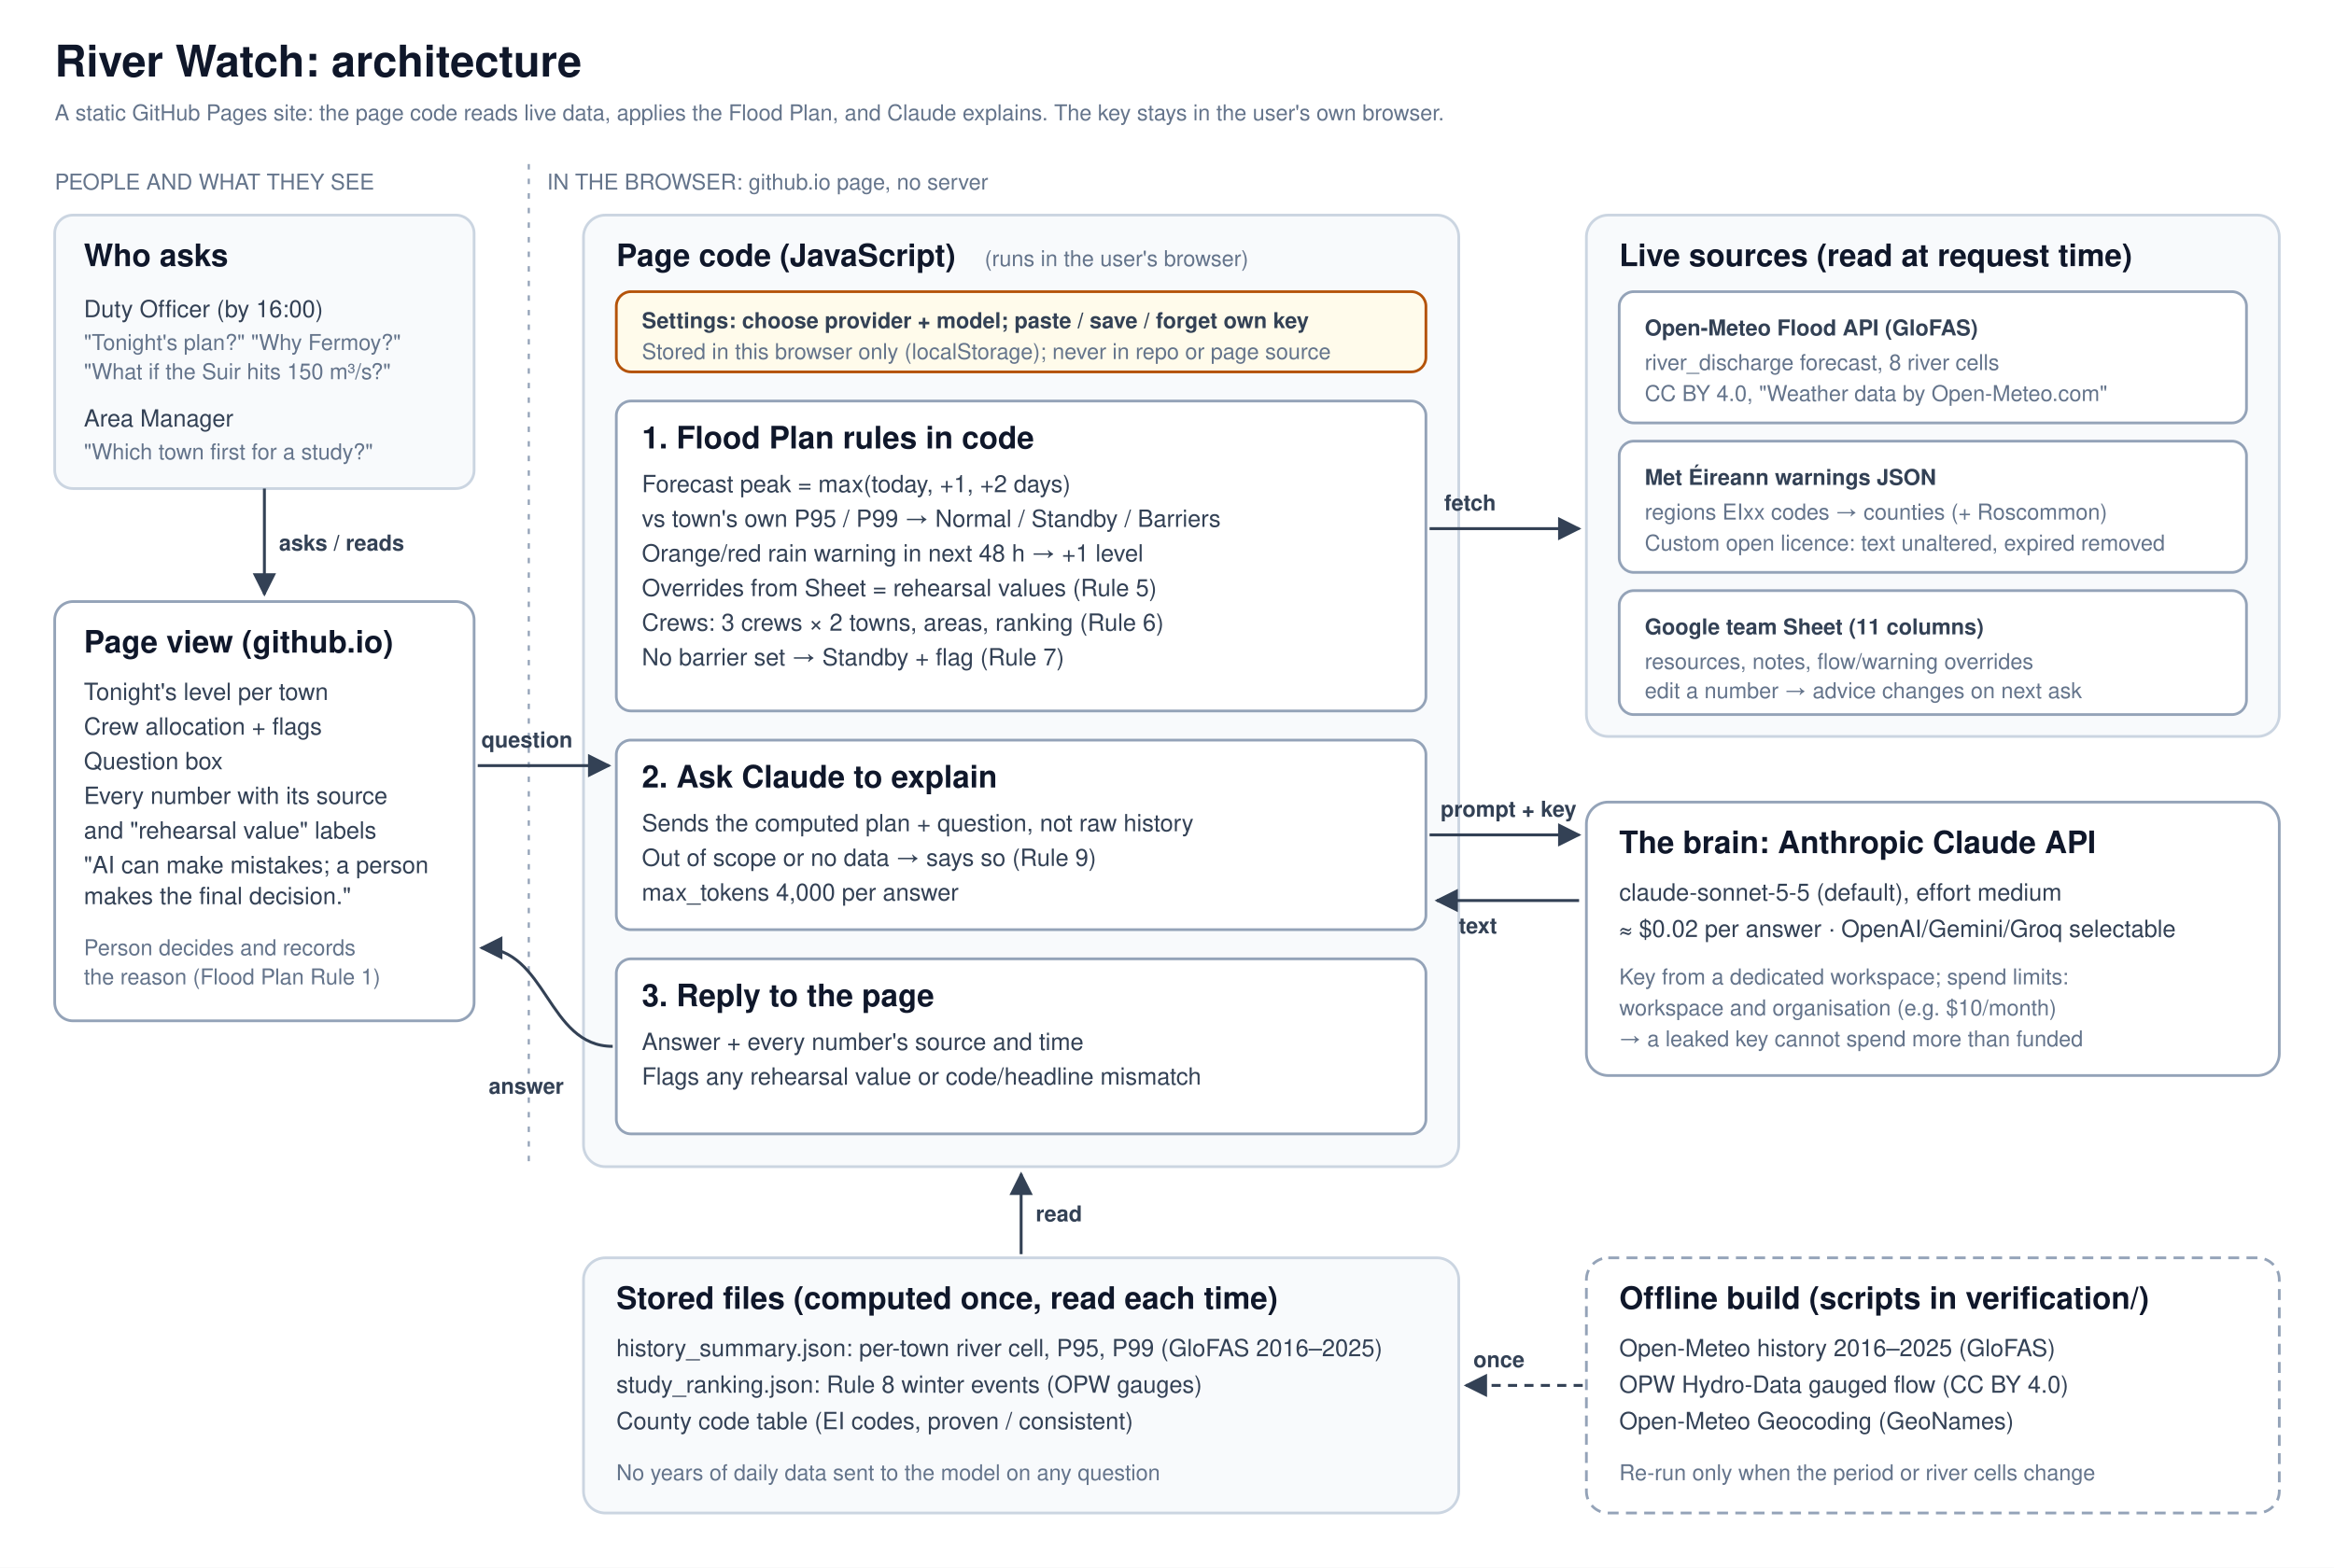
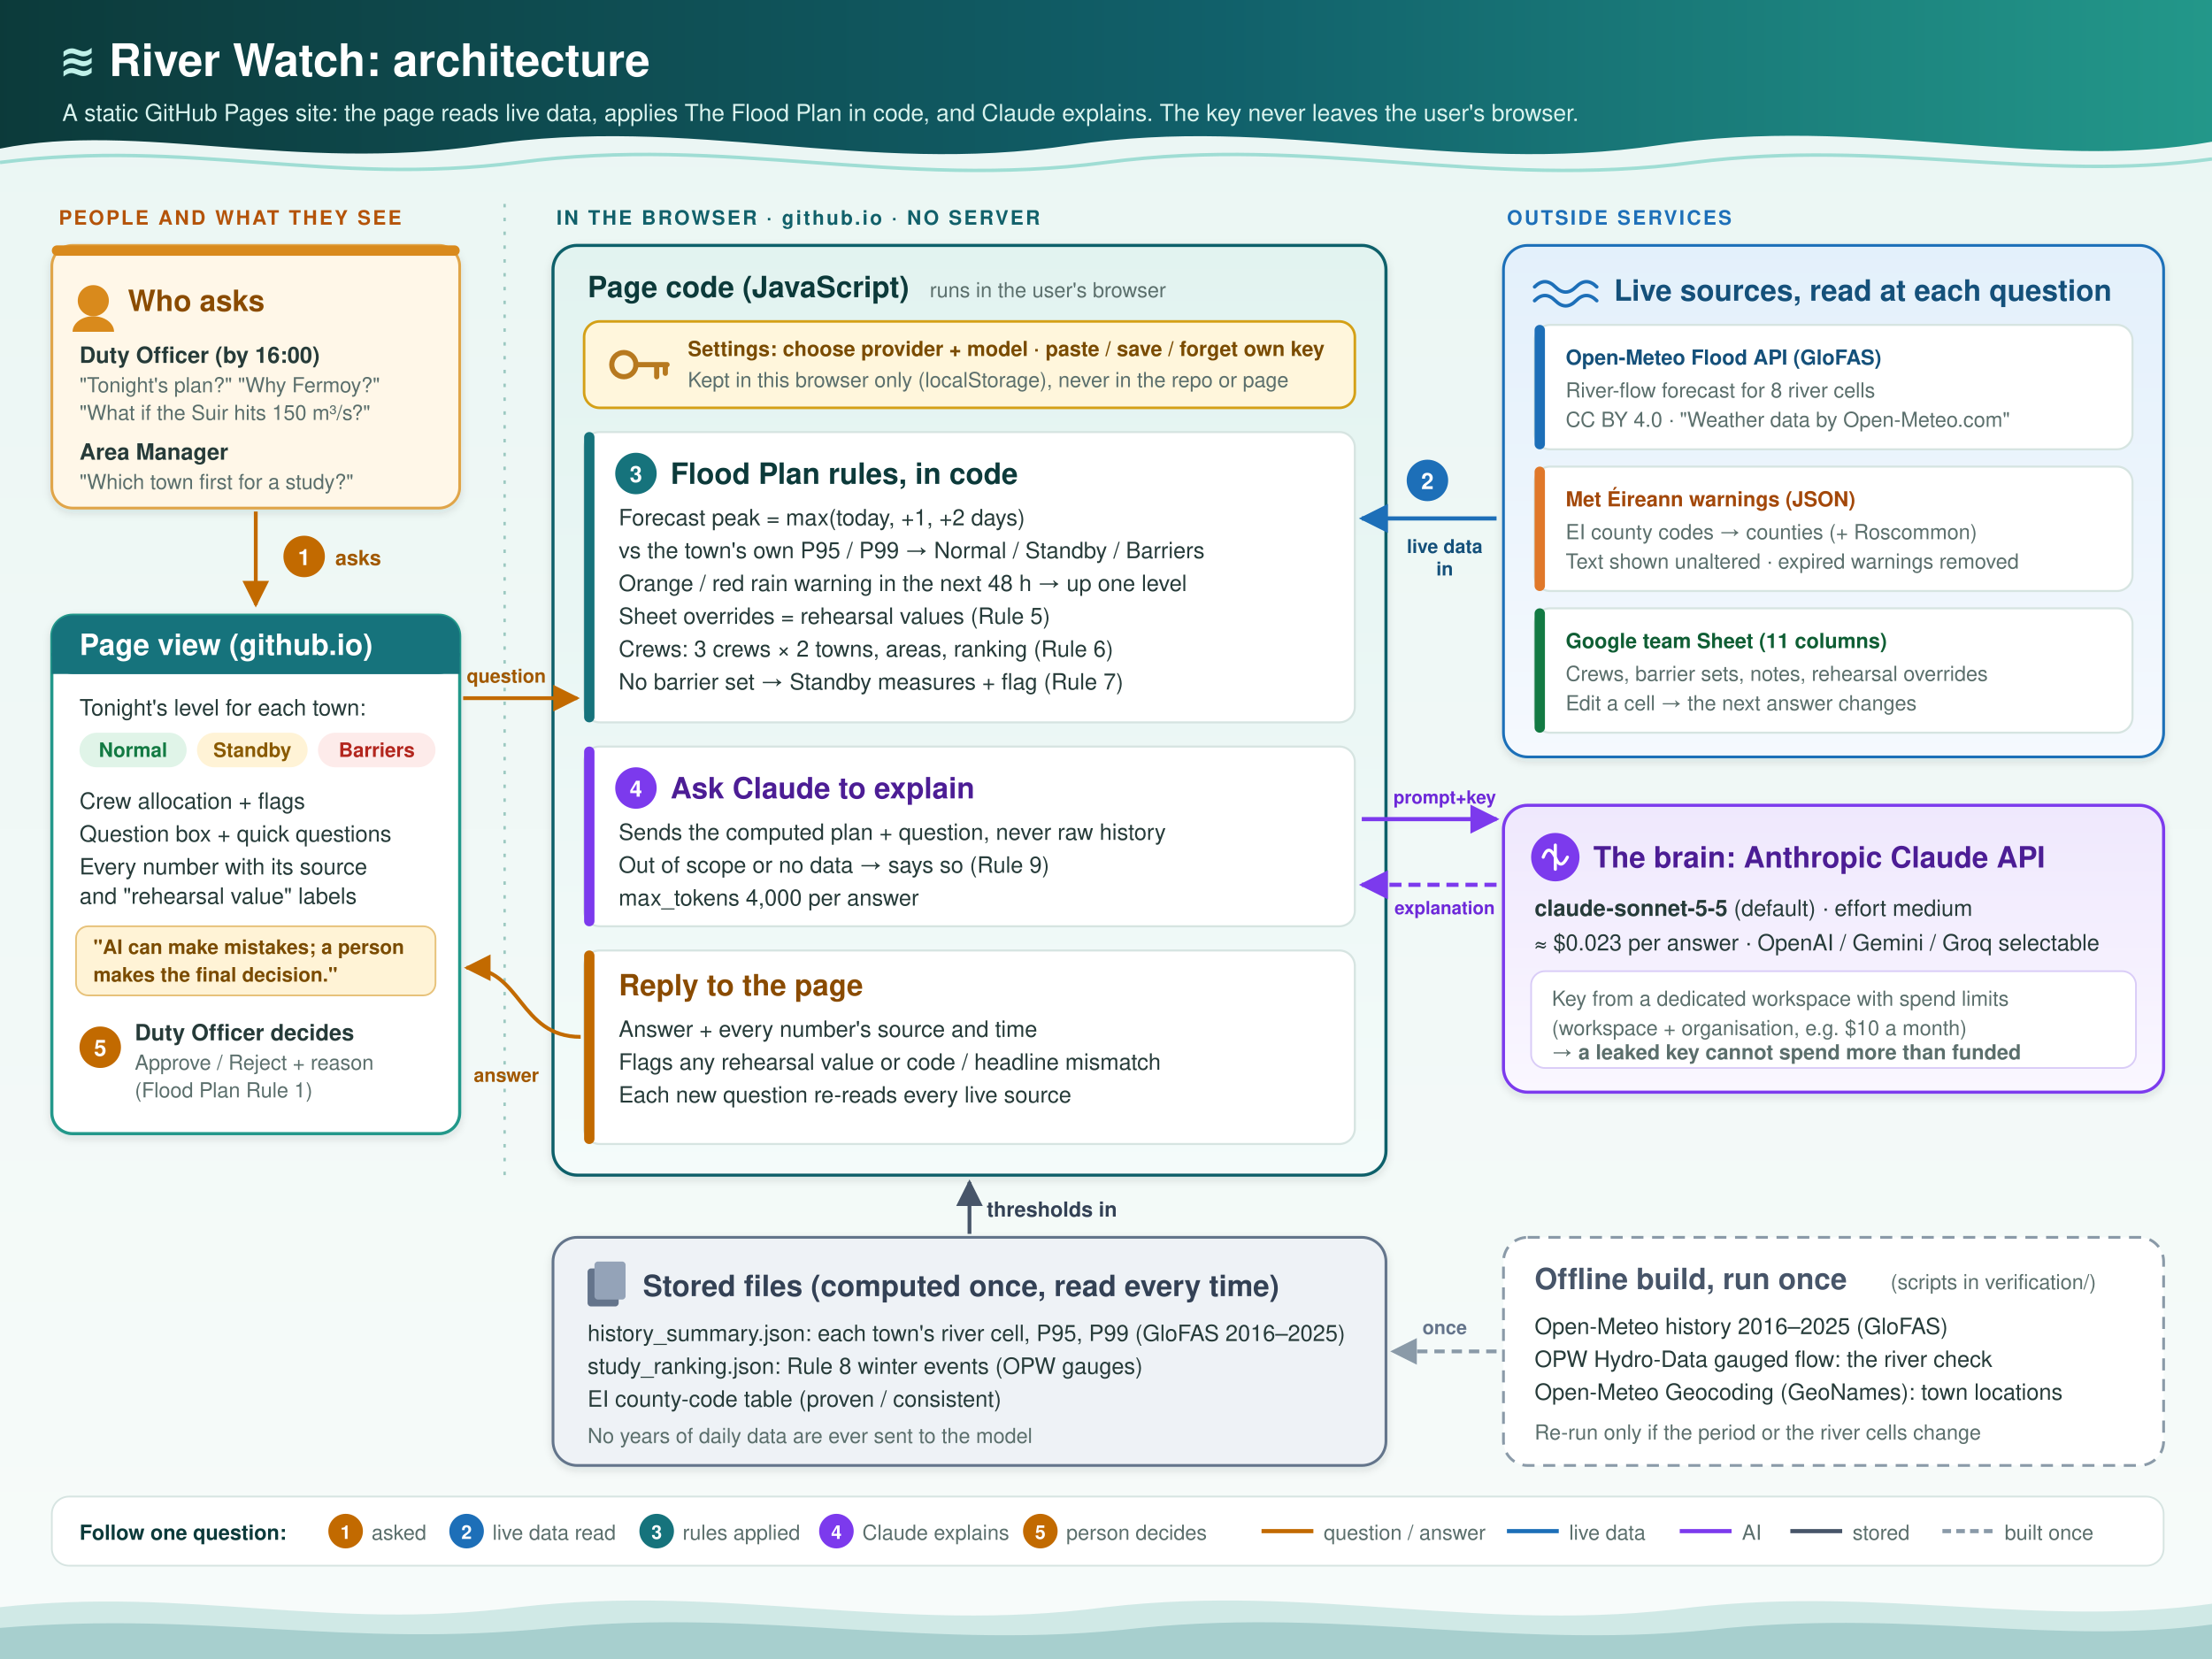
- <svg xmlns="http://www.w3.org/2000/svg" viewBox="0 0 1280 860" width="1280" height="860" font-family="Segoe UI, Helvetica, Arial, sans-serif">
+ <svg xmlns="http://www.w3.org/2000/svg" viewBox="0 0 1280 960" width="1280" height="960" font-family="Segoe UI, Helvetica, Arial, sans-serif">
  <defs>
-     <marker id="arr" viewBox="0 0 10 10" refX="9" refY="5" markerWidth="8" markerHeight="8" orient="auto-start-reverse">
-       <path d="M0,0 L10,5 L0,10 z" fill="#334155" />
+     <linearGradient id="river" x1="0" y1="0" x2="1" y2="0">
+       <stop offset="0" stop-color="#0c3a3a" />
+       <stop offset="0.55" stop-color="#11606a" />
+       <stop offset="1" stop-color="#23988a" />
+     </linearGradient>
+     <linearGradient id="bg" x1="0" y1="0" x2="0" y2="1">
+       <stop offset="0" stop-color="#eaf6f3" />
+       <stop offset="1" stop-color="#f7fbfa" />
+     </linearGradient>
+     <linearGradient id="codeFill" x1="0" y1="0" x2="0" y2="1">
+       <stop offset="0" stop-color="#e2f3f0" />
+       <stop offset="1" stop-color="#f4fbfa" />
+     </linearGradient>
+     <linearGradient id="waterFill" x1="0" y1="0" x2="0" y2="1">
+       <stop offset="0" stop-color="#e3f0fb" />
+       <stop offset="1" stop-color="#f5f9fe" />
+     </linearGradient>
+     <linearGradient id="brainFill" x1="0" y1="0" x2="0" y2="1">
+       <stop offset="0" stop-color="#efe8fd" />
+       <stop offset="1" stop-color="#faf7ff" />
+     </linearGradient>
+     <filter id="shadow" x="-5%" y="-5%" width="110%" height="115%">
+       <feDropShadow dx="0" dy="2" stdDeviation="2.5" flood-color="#0c3a3a" flood-opacity="0.12" />
+     </filter>
+     <marker id="aAmber" viewBox="0 0 10 10" refX="9" refY="5" markerWidth="7" markerHeight="7" orient="auto-start-reverse">
+       <path d="M0,0 L10,5 L0,10 z" fill="#c26a00" />
+     </marker>
+     <marker id="aBlue" viewBox="0 0 10 10" refX="9" refY="5" markerWidth="7" markerHeight="7" orient="auto-start-reverse">
+       <path d="M0,0 L10,5 L0,10 z" fill="#1d6fb8" />
+     </marker>
+     <marker id="aPurple" viewBox="0 0 10 10" refX="9" refY="5" markerWidth="7" markerHeight="7" orient="auto-start-reverse">
+       <path d="M0,0 L10,5 L0,10 z" fill="#7c3aed" />
+     </marker>
+     <marker id="aSlate" viewBox="0 0 10 10" refX="9" refY="5" markerWidth="7" markerHeight="7" orient="auto-start-reverse">
+       <path d="M0,0 L10,5 L0,10 z" fill="#475569" />
+     </marker>
+     <marker id="aGrey" viewBox="0 0 10 10" refX="9" refY="5" markerWidth="7" markerHeight="7" orient="auto-start-reverse">
+       <path d="M0,0 L10,5 L0,10 z" fill="#8a9aa8" />
    </marker>
    <style>
-       .box{fill:#ffffff;stroke:#94a3b8;stroke-width:1.5}
-       .grp{fill:#f8fafc;stroke:#cbd5e1;stroke-width:1.5}
-       .h{font-size:17px;font-weight:600;fill:#0f172a}
-       .s{font-size:13px;fill:#334155}
-       .t{font-size:12px;fill:#64748b}
-       .lab{font-size:12px;fill:#334155;font-weight:600}
-       .ln{stroke:#334155;stroke-width:1.6;fill:none;marker-end:url(#arr)}
-       .ln2{stroke:#334155;stroke-width:1.6;fill:none;marker-end:url(#arr);stroke-dasharray:5 4}
+       .h{font-size:17px;font-weight:700}
+       .s{font-size:13px;fill:#263b39}
+       .t{font-size:12px;fill:#5b6f6c}
+       .lab{font-size:12px;font-weight:700}
+       .zone{font-size:11.5px;font-weight:700;letter-spacing:1.2px}
+       .card{fill:#ffffff;stroke:#d6e4e1;stroke-width:1.2}
+       .badgeT{font-size:13px;font-weight:800;fill:#ffffff;text-anchor:middle}
    </style>
  </defs>
-   <rect width="1280" height="860" fill="#ffffff" />
-   <text x="30" y="42" font-size="24" font-weight="700" fill="#0f172a">River Watch: architecture</text>
-   <text x="30" y="66" class="t">A static GitHub Pages site: the page code reads live data, applies the Flood Plan, and Claude explains. The key stays in the user's own browser.</text>
-   <line x1="290" y1="90" x2="290" y2="640" stroke="#94a3b8" stroke-width="1.2" stroke-dasharray="3 5" />
-   <text x="30" y="104" class="t">PEOPLE AND WHAT THEY SEE</text>
-   <text x="300" y="104" class="t">IN THE BROWSER: github.io page, no server</text>
-   <rect x="30" y="118" width="230" height="150" rx="10" class="grp" />
-   <text x="46" y="146" class="h">Who asks</text>
-   <text x="46" y="174" class="s">Duty Officer (by 16:00)</text>
-   <text x="46" y="192" class="t">"Tonight's plan?" "Why Fermoy?"</text>
-   <text x="46" y="208" class="t">"What if the Suir hits 150 m³/s?"</text>
-   <text x="46" y="234" class="s">Area Manager</text>
-   <text x="46" y="252" class="t">"Which town first for a study?"</text>
-   <rect x="30" y="330" width="230" height="230" rx="10" class="box" stroke="#2563eb" />
-   <text x="46" y="358" class="h" fill="#1d4ed8">Page view (github.io)</text>
-   <text x="46" y="384" class="s">Tonight's level per town</text>
-   <text x="46" y="403" class="s">Crew allocation + flags</text>
-   <text x="46" y="422" class="s">Question box</text>
-   <text x="46" y="441" class="s">Every number with its source</text>
-   <text x="46" y="460" class="s">and "rehearsal value" labels</text>
-   <text x="46" y="479" class="s">"AI can make mistakes; a person</text>
-   <text x="46" y="496" class="s">makes the final decision."</text>
-   <text x="46" y="524" class="t">Person decides and records</text>
-   <text x="46" y="540" class="t">the reason (Flood Plan Rule 1)</text>
-   <path d="M145,268 L145,326" class="ln" />
-   <text x="153" y="302" class="lab">asks / reads</text>
-   <rect x="320" y="118" width="480" height="522" rx="12" class="grp" stroke="#0f172a" />
-   <text x="338" y="146" class="h">Page code (JavaScript)</text>
-   <text x="540" y="146" class="t">(runs in the user's browser)</text>
-   <rect x="338" y="160" width="444" height="44" rx="8" fill="#fffbeb" stroke="#b45309" stroke-width="1.5" />
-   <text x="352" y="180" class="lab" fill="#92400e">Settings: choose provider + model; paste / save / forget own key</text>
-   <text x="352" y="197" class="t" fill="#92400e">Stored in this browser only (localStorage); never in repo or page source</text>
-   <rect x="338" y="220" width="444" height="170" rx="8" class="box" />
-   <text x="352" y="246" class="h">1. Flood Plan rules in code</text>
-   <text x="352" y="270" class="s">Forecast peak = max(today, +1, +2 days)</text>
-   <text x="352" y="289" class="s">vs town's own P95 / P99 → Normal / Standby / Barriers</text>
-   <text x="352" y="308" class="s">Orange/red rain warning in next 48 h → +1 level</text>
-   <text x="352" y="327" class="s">Overrides from Sheet = rehearsal values (Rule 5)</text>
-   <text x="352" y="346" class="s">Crews: 3 crews × 2 towns, areas, ranking (Rule 6)</text>
-   <text x="352" y="365" class="s">No barrier set → Standby + flag (Rule 7)</text>
-   <rect x="338" y="406" width="444" height="104" rx="8" class="box" />
-   <text x="352" y="432" class="h">2. Ask Claude to explain</text>
-   <text x="352" y="456" class="s">Sends the computed plan + question, not raw history</text>
-   <text x="352" y="475" class="s">Out of scope or no data → says so (Rule 9)</text>
-   <text x="352" y="494" class="s">max_tokens 4,000 per answer</text>
-   <rect x="338" y="526" width="444" height="96" rx="8" class="box" />
-   <text x="352" y="552" class="h">3. Reply to the page</text>
-   <text x="352" y="576" class="s">Answer + every number's source and time</text>
-   <text x="352" y="595" class="s">Flags any rehearsal value or code/headline mismatch</text>
-   <path d="M262,420 L334,420" class="ln" />
-   <text x="264" y="410" class="lab">question</text>
-   <path d="M336,574 C300,574 300,520 264,520" class="ln" />
-   <text x="268" y="600" class="lab">answer</text>
-   <rect x="870" y="118" width="380" height="286" rx="12" class="grp" stroke="#15803d" />
-   <text x="888" y="146" class="h" fill="#15803d">Live sources (read at request time)</text>
-   <rect x="888" y="160" width="344" height="72" rx="8" class="box" />
-   <text x="902" y="184" class="lab">Open-Meteo Flood API (GloFAS)</text>
-   <text x="902" y="203" class="t">river_discharge forecast, 8 river cells</text>
-   <text x="902" y="220" class="t">CC BY 4.0, "Weather data by Open-Meteo.com"</text>
-   <rect x="888" y="242" width="344" height="72" rx="8" class="box" />
-   <text x="902" y="266" class="lab">Met Éireann warnings JSON</text>
-   <text x="902" y="285" class="t">regions EIxx codes → counties (+ Roscommon)</text>
-   <text x="902" y="302" class="t">Custom open licence: text unaltered, expired removed</text>
-   <rect x="888" y="324" width="344" height="68" rx="8" class="box" />
-   <text x="902" y="348" class="lab">Google team Sheet (11 columns)</text>
-   <text x="902" y="367" class="t">resources, notes, flow/warning overrides</text>
-   <text x="902" y="383" class="t">edit a number → advice changes on next ask</text>
-   <path d="M784,290 L866,290" class="ln" />
-   <text x="792" y="280" class="lab">fetch</text>
-   <rect x="870" y="440" width="380" height="150" rx="12" class="box" stroke="#7c3aed" />
-   <text x="888" y="468" class="h" fill="#6d28d9">The brain: Anthropic Claude API</text>
-   <text x="888" y="494" class="s">claude-sonnet-5-5 (default), effort medium</text>
-   <text x="888" y="514" class="s">≈ $0.02 per answer · OpenAI/Gemini/Groq selectable</text>
-   <text x="888" y="540" class="t">Key from a dedicated workspace; spend limits:</text>
-   <text x="888" y="557" class="t">workspace and organisation (e.g. $10/month)</text>
-   <text x="888" y="574" class="t">→ a leaked key cannot spend more than funded</text>
-   <path d="M784,458 L866,458" class="ln" />
-   <text x="790" y="448" class="lab">prompt + key</text>
-   <path d="M866,494 L788,494" class="ln" />
-   <text x="800" y="512" class="lab">text</text>
-   <rect x="320" y="690" width="480" height="140" rx="12" class="grp" />
-   <text x="338" y="718" class="h">Stored files (computed once, read each time)</text>
-   <text x="338" y="744" class="s">history_summary.json: per-town river cell, P95, P99 (GloFAS 2016–2025)</text>
-   <text x="338" y="764" class="s">study_ranking.json: Rule 8 winter events (OPW gauges)</text>
-   <text x="338" y="784" class="s">County code table (EI codes, proven / consistent)</text>
-   <text x="338" y="812" class="t">No years of daily data sent to the model on any question</text>
-   <path d="M560,688 L560,644" class="ln" />
-   <text x="568" y="670" class="lab">read</text>
-   <rect x="870" y="690" width="380" height="140" rx="12" class="box" stroke-dasharray="6 4" />
-   <text x="888" y="718" class="h">Offline build (scripts in verification/)</text>
-   <text x="888" y="744" class="s">Open-Meteo history 2016–2025 (GloFAS)</text>
-   <text x="888" y="764" class="s">OPW Hydro-Data gauged flow (CC BY 4.0)</text>
-   <text x="888" y="784" class="s">Open-Meteo Geocoding (GeoNames)</text>
-   <text x="888" y="812" class="t">Re-run only when the period or river cells change</text>
-   <path d="M868,760 L804,760" class="ln2" />
-   <text x="808" y="750" class="lab">once</text>
+   <rect width="1280" height="960" fill="url(#bg)" />
+   <path d="M0,0 H1280 V82 C1180,100 1080,66 960,84 C840,102 740,66 620,84 C500,102 400,66 280,84 C170,100 80,70 0,86 Z" fill="url(#river)" />
+   <path d="M0,94 C110,80 190,108 300,94 C420,78 520,110 640,94 C760,78 860,110 980,94 C1090,80 1180,106 1280,92" fill="none" stroke="#7fd3c6" stroke-width="2" opacity="0.7" />
+   <text x="34" y="44" font-size="26" font-weight="800" fill="#ffffff">
+     <tspan fill="#bff0e8">≋</tspan>  River Watch: architecture</text>
+   <text x="36" y="70" font-size="13.5" fill="#d9f3ee">A static GitHub Pages site: the page reads live data, applies The Flood Plan in code, and Claude explains. The key never leaves the user's browser.</text>
+   <text x="34" y="130" class="zone" fill="#b45309">PEOPLE AND WHAT THEY SEE</text>
+   <text x="322" y="130" class="zone" fill="#11606a">IN THE BROWSER · github.io · NO SERVER</text>
+   <text x="872" y="130" class="zone" fill="#1d6fb8">OUTSIDE SERVICES</text>
+   <line x1="292" y1="118" x2="292" y2="680" stroke="#9cc9c1" stroke-width="1.4" stroke-dasharray="2 6" />
+   <g filter="url(#shadow)">
+     <rect x="30" y="142" width="236" height="152" rx="12" fill="#fff7e8" stroke="#e0a54a" stroke-width="1.6" />
+   </g>
+   <rect x="30" y="142" width="236" height="6" rx="3" fill="#d98a1c" />
+   <circle cx="54" cy="174" r="9" fill="#d98a1c" />
+   <path d="M42,192 a12,9 0 0 1 24,0" fill="#d98a1c" />
+   <text x="74" y="180" class="h" fill="#8a4b00">Who asks</text>
+   <text x="46" y="210" class="s" font-weight="600">Duty Officer (by 16:00)</text>
+   <text x="46" y="227" class="t">"Tonight's plan?" "Why Fermoy?"</text>
+   <text x="46" y="243" class="t">"What if the Suir hits 150 m³/s?"</text>
+   <text x="46" y="266" class="s" font-weight="600">Area Manager</text>
+   <text x="46" y="283" class="t">"Which town first for a study?"</text>
+   <path d="M148,296 L148,350" stroke="#c26a00" stroke-width="2.2" fill="none" marker-end="url(#aAmber)" />
+   <circle cx="176" cy="322" r="12" fill="#c26a00" />
+   <text x="176" y="327" class="badgeT">1</text>
+   <text x="194" y="327" class="lab" fill="#a15800">asks</text>
+   <g filter="url(#shadow)">
+     <rect x="30" y="356" width="236" height="300" rx="12" fill="#ffffff" stroke="#23988a" stroke-width="1.8" />
+   </g>
+   <rect x="30" y="356" width="236" height="34" rx="12" fill="#16737c" />
+   <rect x="30" y="378" width="236" height="12" fill="#16737c" />
+   <text x="46" y="379" class="h" fill="#ffffff">Page view (github.io)</text>
+   <text x="46" y="414" class="s">Tonight's level for each town:</text>
+   <rect x="46" y="424" width="62" height="20" rx="10" fill="#e0f4e8" />
+   <text x="77" y="438" font-size="11.5" font-weight="700" fill="#137a43" text-anchor="middle">Normal</text>
+   <rect x="114" y="424" width="64" height="20" rx="10" fill="#fff3d6" />
+   <text x="146" y="438" font-size="11.5" font-weight="700" fill="#8a5a00" text-anchor="middle">Standby</text>
+   <rect x="184" y="424" width="68" height="20" rx="10" fill="#fdebea" />
+   <text x="218" y="438" font-size="11.5" font-weight="700" fill="#b3261e" text-anchor="middle">Barriers</text>
+   <text x="46" y="468" class="s">Crew allocation + flags</text>
+   <text x="46" y="487" class="s">Question box + quick questions</text>
+   <text x="46" y="506" class="s">Every number with its source</text>
+   <text x="46" y="523" class="s">and "rehearsal value" labels</text>
+   <rect x="44" y="536" width="208" height="40" rx="7" fill="#fff3d6" stroke="#e7c27a" />
+   <text x="54" y="552" font-size="11.5" font-weight="700" fill="#7a4b00">"AI can make mistakes; a person</text>
+   <text x="54" y="568" font-size="11.5" font-weight="700" fill="#7a4b00">makes the final decision."</text>
+   <circle cx="58" cy="606" r="12" fill="#c26a00" />
+   <text x="58" y="611" class="badgeT">5</text>
+   <text x="78" y="602" class="s" font-weight="700" fill="#8a4b00">Duty Officer decides</text>
+   <text x="78" y="619" class="t">Approve / Reject + reason</text>
+   <text x="78" y="635" class="t">(Flood Plan Rule 1)</text>
+   <g filter="url(#shadow)">
+     <rect x="320" y="142" width="482" height="538" rx="14" fill="url(#codeFill)" stroke="#11606a" stroke-width="1.8" />
+   </g>
+   <text x="340" y="172" class="h" fill="#0c3a3a">Page code (JavaScript)</text>
+   <text x="538" y="172" class="t">runs in the user's browser</text>
+   <rect x="338" y="186" width="446" height="50" rx="9" fill="#fff6dc" stroke="#d4a017" stroke-width="1.5" />
+   <circle cx="361" cy="211" r="7" fill="none" stroke="#b7791f" stroke-width="3" />
+   <path d="M368,211 H386 M380,211 V218 M385,211 V216" stroke="#b7791f" stroke-width="3" fill="none" stroke-linecap="round" />
+   <text x="398" y="206" class="lab" fill="#7a4b00">Settings: choose provider + model · paste / save / forget own key</text>
+   <text x="398" y="224" class="t" fill="#8a5a00">Kept in this browser only (localStorage), never in the repo or page</text>
+   <rect x="338" y="250" width="446" height="168" rx="9" class="card" />
+   <rect x="338" y="250" width="6" height="168" rx="3" fill="#16737c" />
+   <circle cx="368" cy="274" r="12" fill="#16737c" />
+   <text x="368" y="279" class="badgeT">3</text>
+   <text x="388" y="280" class="h" fill="#0c3a3a">Flood Plan rules, in code</text>
+   <text x="358" y="304" class="s">Forecast peak = max(today, +1, +2 days)</text>
+   <text x="358" y="323" class="s">vs the town's own P95 / P99 → Normal / Standby / Barriers</text>
+   <text x="358" y="342" class="s">Orange / red rain warning in the next 48 h → up one level</text>
+   <text x="358" y="361" class="s">Sheet overrides = rehearsal values (Rule 5)</text>
+   <text x="358" y="380" class="s">Crews: 3 crews × 2 towns, areas, ranking (Rule 6)</text>
+   <text x="358" y="399" class="s">No barrier set → Standby measures + flag (Rule 7)</text>
+   <rect x="338" y="432" width="446" height="104" rx="9" class="card" />
+   <rect x="338" y="432" width="6" height="104" rx="3" fill="#7c3aed" />
+   <circle cx="368" cy="456" r="12" fill="#7c3aed" />
+   <text x="368" y="461" class="badgeT">4</text>
+   <text x="388" y="462" class="h" fill="#4c1d95">Ask Claude to explain</text>
+   <text x="358" y="486" class="s">Sends the computed plan + question, never raw history</text>
+   <text x="358" y="505" class="s">Out of scope or no data → says so (Rule 9)</text>
+   <text x="358" y="524" class="s">max_tokens 4,000 per answer</text>
+   <rect x="338" y="550" width="446" height="112" rx="9" class="card" />
+   <rect x="338" y="550" width="6" height="112" rx="3" fill="#c26a00" />
+   <text x="358" y="576" class="h" fill="#8a4b00">Reply to the page</text>
+   <text x="358" y="600" class="s">Answer + every number's source and time</text>
+   <text x="358" y="619" class="s">Flags any rehearsal value or code / headline mismatch</text>
+   <text x="358" y="638" class="s">Each new question re-reads every live source</text>
+   <path d="M268,404 L334,404" stroke="#c26a00" stroke-width="2.2" fill="none" marker-end="url(#aAmber)" />
+   <text x="293" y="395" font-size="11" font-weight="700" fill="#a15800" text-anchor="middle">question</text>
+   <path d="M336,600 C300,600 302,560 270,560" stroke="#c26a00" stroke-width="2.2" fill="none" marker-end="url(#aAmber)" />
+   <text x="293" y="626" font-size="11" font-weight="700" fill="#a15800" text-anchor="middle">answer</text>
+   <g filter="url(#shadow)">
+     <rect x="870" y="142" width="382" height="296" rx="14" fill="url(#waterFill)" stroke="#1d6fb8" stroke-width="1.6" />
+   </g>
+   <path d="M888,166 q6,-6 12,0 t12,0 t12,0 M888,174 q6,-6 12,0 t12,0 t12,0" stroke="#1d6fb8" stroke-width="2" fill="none" stroke-linecap="round" />
+   <text x="934" y="174" class="h" fill="#14507a">Live sources, read at each question</text>
+   <rect x="888" y="188" width="346" height="72" rx="9" class="card" />
+   <rect x="888" y="188" width="6" height="72" rx="3" fill="#1d6fb8" />
+   <text x="906" y="211" class="lab" fill="#14507a">Open-Meteo Flood API (GloFAS)</text>
+   <text x="906" y="230" class="t">River-flow forecast for 8 river cells</text>
+   <text x="906" y="247" class="t">CC BY 4.0 · "Weather data by Open-Meteo.com"</text>
+   <rect x="888" y="270" width="346" height="72" rx="9" class="card" />
+   <rect x="888" y="270" width="6" height="72" rx="3" fill="#e0782a" />
+   <text x="906" y="293" class="lab" fill="#a3480a">Met Éireann warnings (JSON)</text>
+   <text x="906" y="312" class="t">EI county codes → counties (+ Roscommon)</text>
+   <text x="906" y="329" class="t">Text shown unaltered · expired warnings removed</text>
+   <rect x="888" y="352" width="346" height="72" rx="9" class="card" />
+   <rect x="888" y="352" width="6" height="72" rx="3" fill="#137a43" />
+   <text x="906" y="375" class="lab" fill="#0f5e34">Google team Sheet (11 columns)</text>
+   <text x="906" y="394" class="t">Crews, barrier sets, notes, rehearsal overrides</text>
+   <text x="906" y="411" class="t">Edit a cell → the next answer changes</text>
+   <path d="M866,300 L788,300" stroke="#1d6fb8" stroke-width="2.4" fill="none" marker-end="url(#aBlue)" />
+   <circle cx="826" cy="278" r="12" fill="#1d6fb8" />
+   <text x="826" y="283" class="badgeT">2</text>
+   <text x="836" y="320" font-size="11" font-weight="700" fill="#14507a" text-anchor="middle">live data</text>
+   <text x="836" y="333" font-size="11" font-weight="700" fill="#14507a" text-anchor="middle">in</text>
+   <g filter="url(#shadow)">
+     <rect x="870" y="466" width="382" height="166" rx="14" fill="url(#brainFill)" stroke="#7c3aed" stroke-width="1.8" />
+   </g>
+   <circle cx="900" cy="496" r="14" fill="#7c3aed" />
+   <path d="M893,496 q3,-8 7,0 q3,8 7,0 M900,489 v14" stroke="#ffffff" stroke-width="1.8" fill="none" stroke-linecap="round" />
+   <text x="922" y="502" class="h" fill="#4c1d95">The brain: Anthropic Claude API</text>
+   <text x="888" y="530" class="s">
+     <tspan font-weight="700">claude-sonnet-5-5</tspan> (default) · effort medium</text>
+   <text x="888" y="550" class="s">≈ $0.023 per answer · OpenAI / Gemini / Groq selectable</text>
+   <rect x="886" y="562" width="350" height="56" rx="8" fill="#ffffff" stroke="#d9ccf7" />
+   <text x="898" y="582" class="t" fill="#4c1d95">Key from a dedicated workspace with spend limits</text>
+   <text x="898" y="599" class="t" fill="#4c1d95">(workspace + organisation, e.g. $10 a month)</text>
+   <text x="898" y="613" class="t" font-weight="700" fill="#6d28d9">→ a leaked key cannot spend more than funded</text>
+   <path d="M788,474 L866,474" stroke="#7c3aed" stroke-width="2.4" fill="none" marker-end="url(#aPurple)" />
+   <text x="836" y="465" font-size="10.5" font-weight="700" fill="#6d28d9" text-anchor="middle">prompt+key</text>
+   <path d="M866,512 L788,512" stroke="#7c3aed" stroke-width="2.4" fill="none" stroke-dasharray="7 4" marker-end="url(#aPurple)" />
+   <text x="836" y="529" font-size="10.5" font-weight="700" fill="#6d28d9" text-anchor="middle">explanation</text>
+   <g filter="url(#shadow)">
+     <rect x="320" y="716" width="482" height="132" rx="14" fill="#eef2f6" stroke="#64748b" stroke-width="1.6" />
+   </g>
+   <rect x="340" y="734" width="18" height="22" rx="2" fill="#64748b" />
+   <rect x="344" y="730" width="18" height="22" rx="2" fill="#94a3b8" />
+   <text x="372" y="750" class="h" fill="#334155">Stored files (computed once, read every time)</text>
+   <text x="340" y="776" class="s">history_summary.json: each town's river cell, P95, P99 (GloFAS 2016–2025)</text>
+   <text x="340" y="795" class="s">study_ranking.json: Rule 8 winter events (OPW gauges)</text>
+   <text x="340" y="814" class="s">EI county-code table (proven / consistent)</text>
+   <text x="340" y="835" class="t">No years of daily data are ever sent to the model</text>
+   <path d="M561,714 L561,684" stroke="#475569" stroke-width="2.2" fill="none" marker-end="url(#aSlate)" />
+   <text x="571" y="704" class="lab" fill="#334155">thresholds in</text>
+   <rect x="870" y="716" width="382" height="132" rx="14" fill="#ffffff" stroke="#8a9aa8" stroke-width="1.6" stroke-dasharray="7 5" />
+   <text x="888" y="746" class="h" fill="#475569">Offline build, run once</text>
+   <text x="1094" y="746" class="t">(scripts in verification/)</text>
+   <text x="888" y="772" class="s">Open-Meteo history 2016–2025 (GloFAS)</text>
+   <text x="888" y="791" class="s">OPW Hydro-Data gauged flow: the river check</text>
+   <text x="888" y="810" class="s">Open-Meteo Geocoding (GeoNames): town locations</text>
+   <text x="888" y="833" class="t">Re-run only if the period or the river cells change</text>
+   <path d="M866,782 L806,782" stroke="#8a9aa8" stroke-width="2.2" fill="none" stroke-dasharray="6 4" marker-end="url(#aGrey)" />
+   <text x="836" y="772" font-size="11" font-weight="700" fill="#64748b" text-anchor="middle">once</text>
+   <rect x="30" y="866" width="1222" height="40" rx="10" fill="#ffffff" stroke="#d6e4e1" />
+   <text x="46" y="891" class="lab" fill="#0c3a3a">Follow one question:</text>
+   <circle cx="200" cy="886" r="10" fill="#c26a00" />
+   <text x="200" y="890.5" font-size="11" font-weight="800" fill="#fff" text-anchor="middle">1</text>
+   <text x="215" y="891" class="t">asked</text>
+   <circle cx="270" cy="886" r="10" fill="#1d6fb8" />
+   <text x="270" y="890.5" font-size="11" font-weight="800" fill="#fff" text-anchor="middle">2</text>
+   <text x="285" y="891" class="t">live data read</text>
+   <circle cx="380" cy="886" r="10" fill="#16737c" />
+   <text x="380" y="890.5" font-size="11" font-weight="800" fill="#fff" text-anchor="middle">3</text>
+   <text x="395" y="891" class="t">rules applied</text>
+   <circle cx="484" cy="886" r="10" fill="#7c3aed" />
+   <text x="484" y="890.5" font-size="11" font-weight="800" fill="#fff" text-anchor="middle">4</text>
+   <text x="499" y="891" class="t">Claude explains</text>
+   <circle cx="602" cy="886" r="10" fill="#c26a00" />
+   <text x="602" y="890.5" font-size="11" font-weight="800" fill="#fff" text-anchor="middle">5</text>
+   <text x="617" y="891" class="t">person decides</text>
+   <line x1="730" y1="886" x2="760" y2="886" stroke="#c26a00" stroke-width="2.4" />
+   <text x="766" y="891" class="t">question / answer</text>
+   <line x1="872" y1="886" x2="902" y2="886" stroke="#1d6fb8" stroke-width="2.4" />
+   <text x="908" y="891" class="t">live data</text>
+   <line x1="972" y1="886" x2="1002" y2="886" stroke="#7c3aed" stroke-width="2.4" />
+   <text x="1008" y="891" class="t">AI</text>
+   <line x1="1036" y1="886" x2="1066" y2="886" stroke="#475569" stroke-width="2.4" />
+   <text x="1072" y="891" class="t">stored</text>
+   <line x1="1124" y1="886" x2="1154" y2="886" stroke="#8a9aa8" stroke-width="2.4" stroke-dasharray="5 3" />
+   <text x="1160" y="891" class="t">built once</text>
+   <path d="M0,930 C110,918 190,944 300,930 C420,916 520,946 640,930 C760,916 860,946 980,930 C1090,918 1180,942 1280,928 V960 H0 Z" fill="#23988a" opacity="0.18" />
+   <path d="M0,942 C120,932 200,954 320,942 C440,930 540,956 660,942 C780,930 880,956 1000,942 C1110,932 1190,952 1280,940 V960 H0 Z" fill="#16737c" opacity="0.22" />
</svg>
